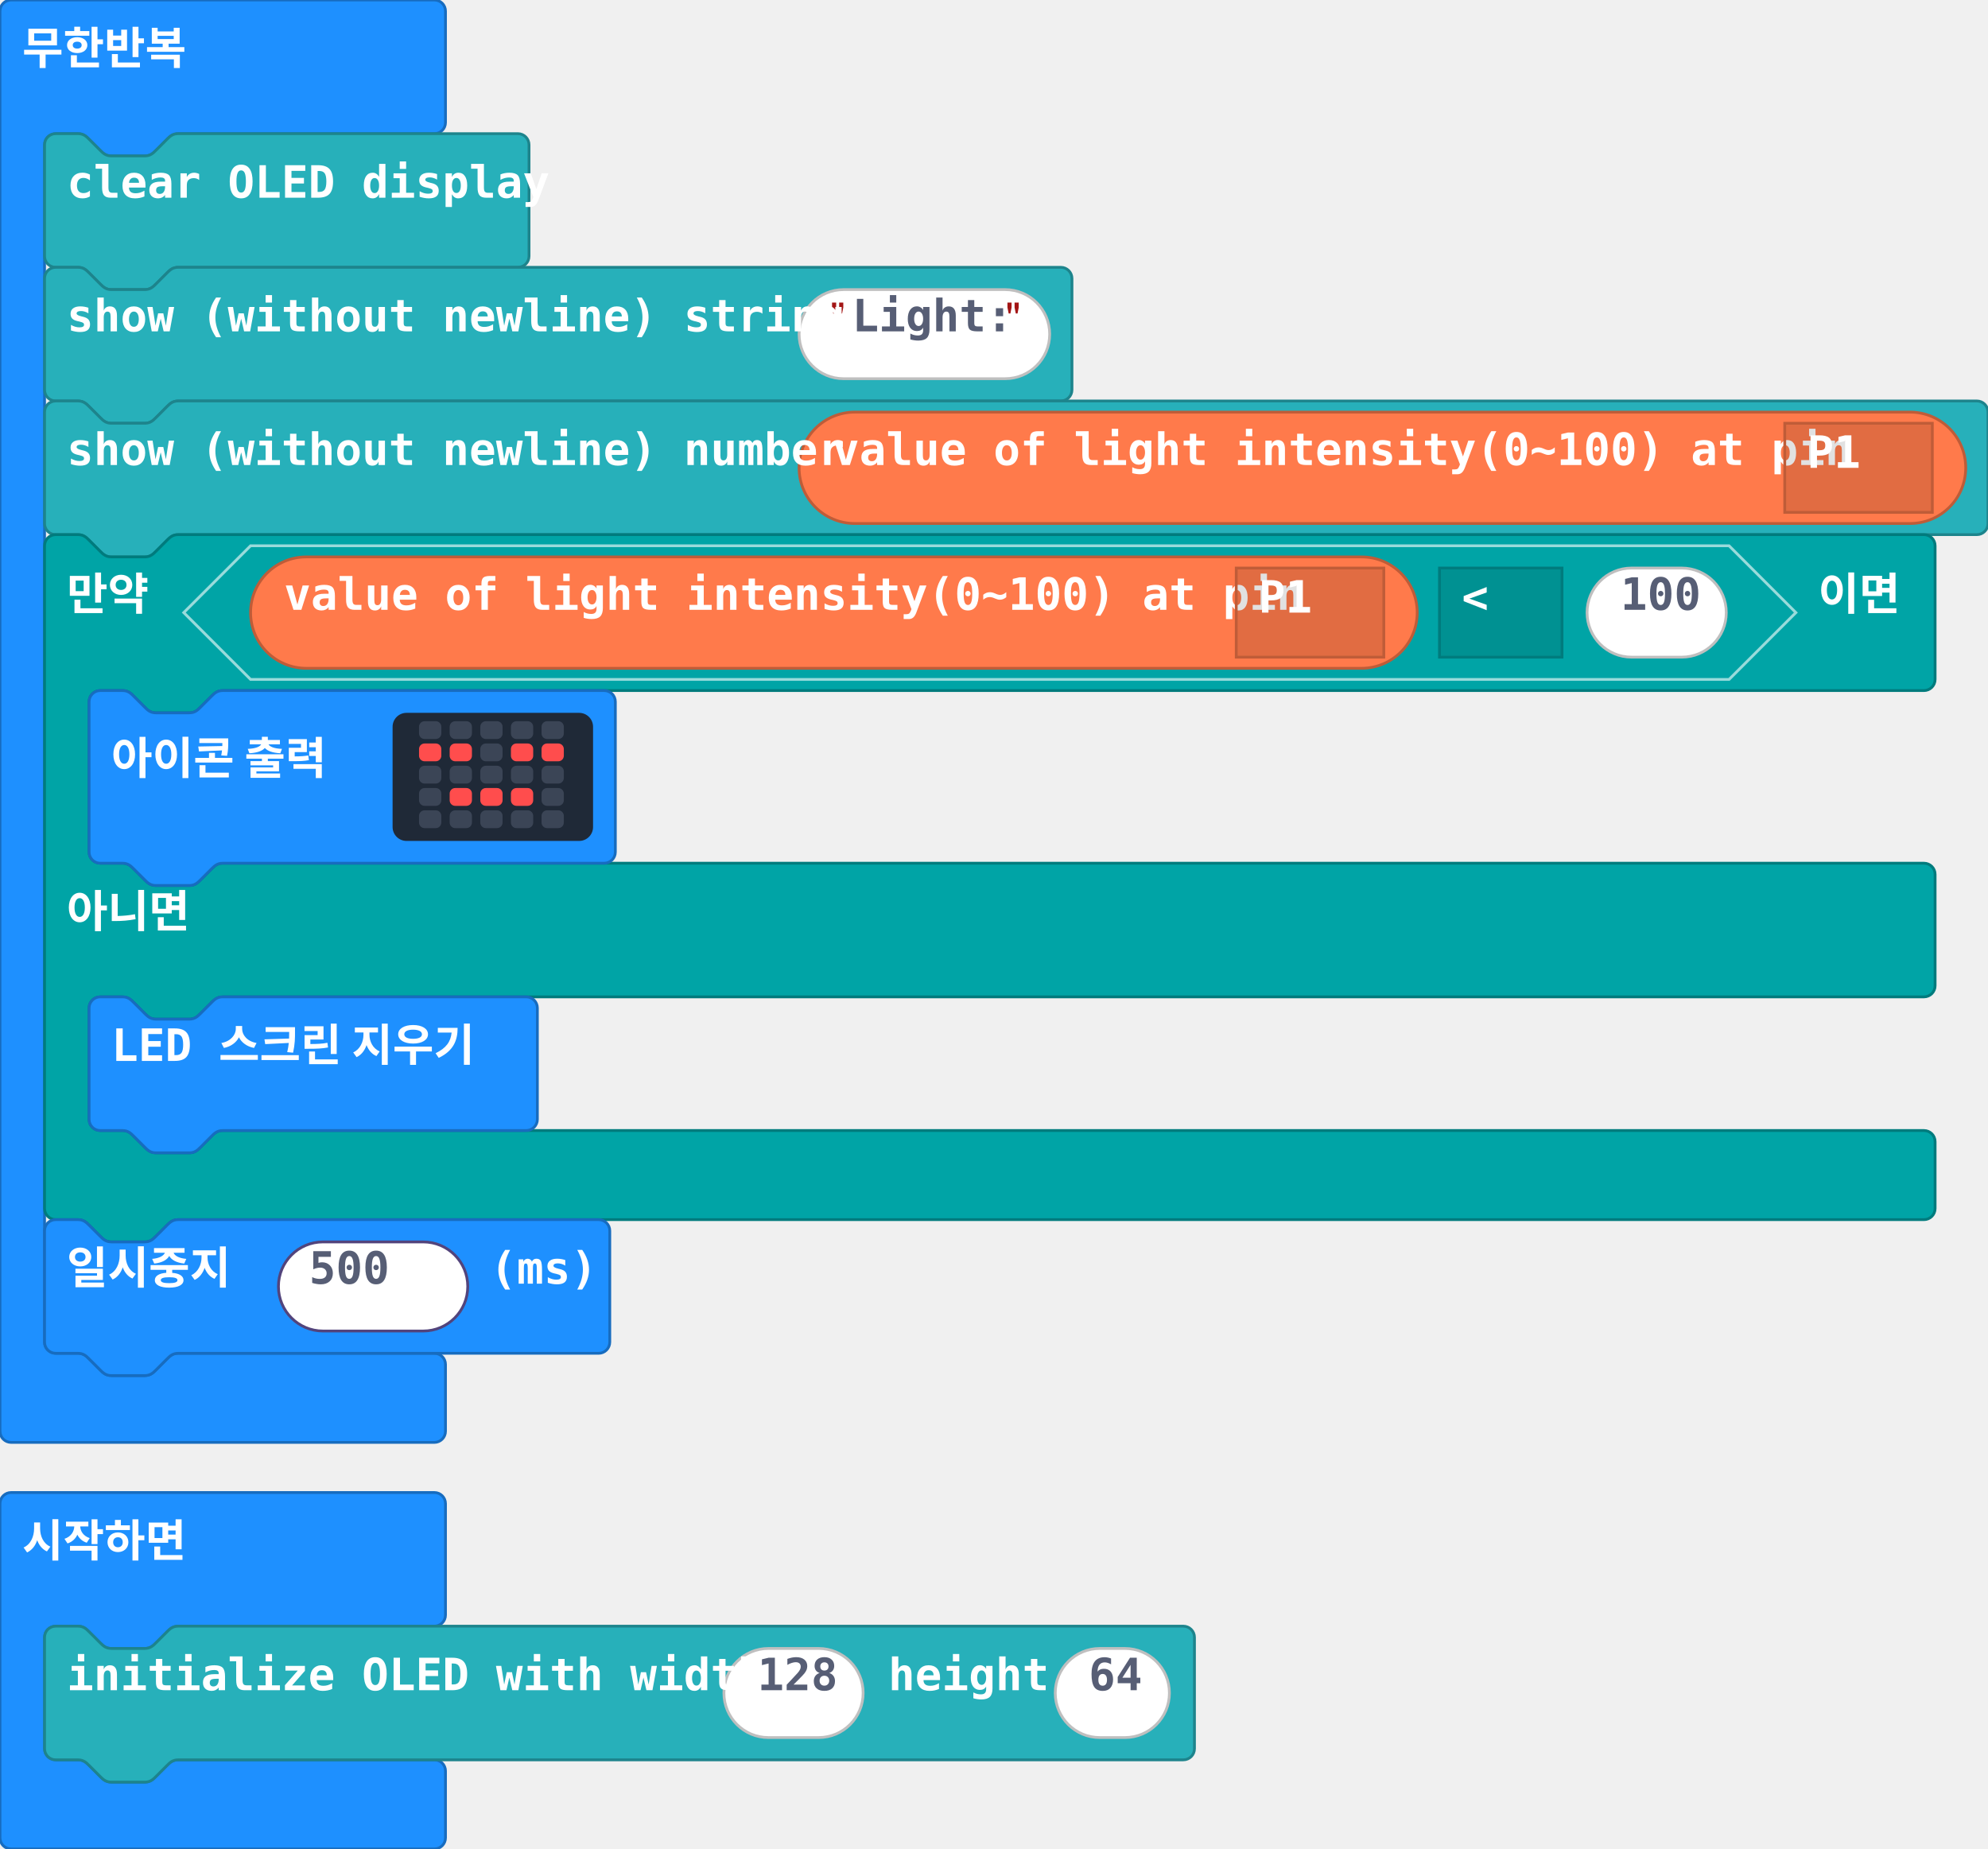
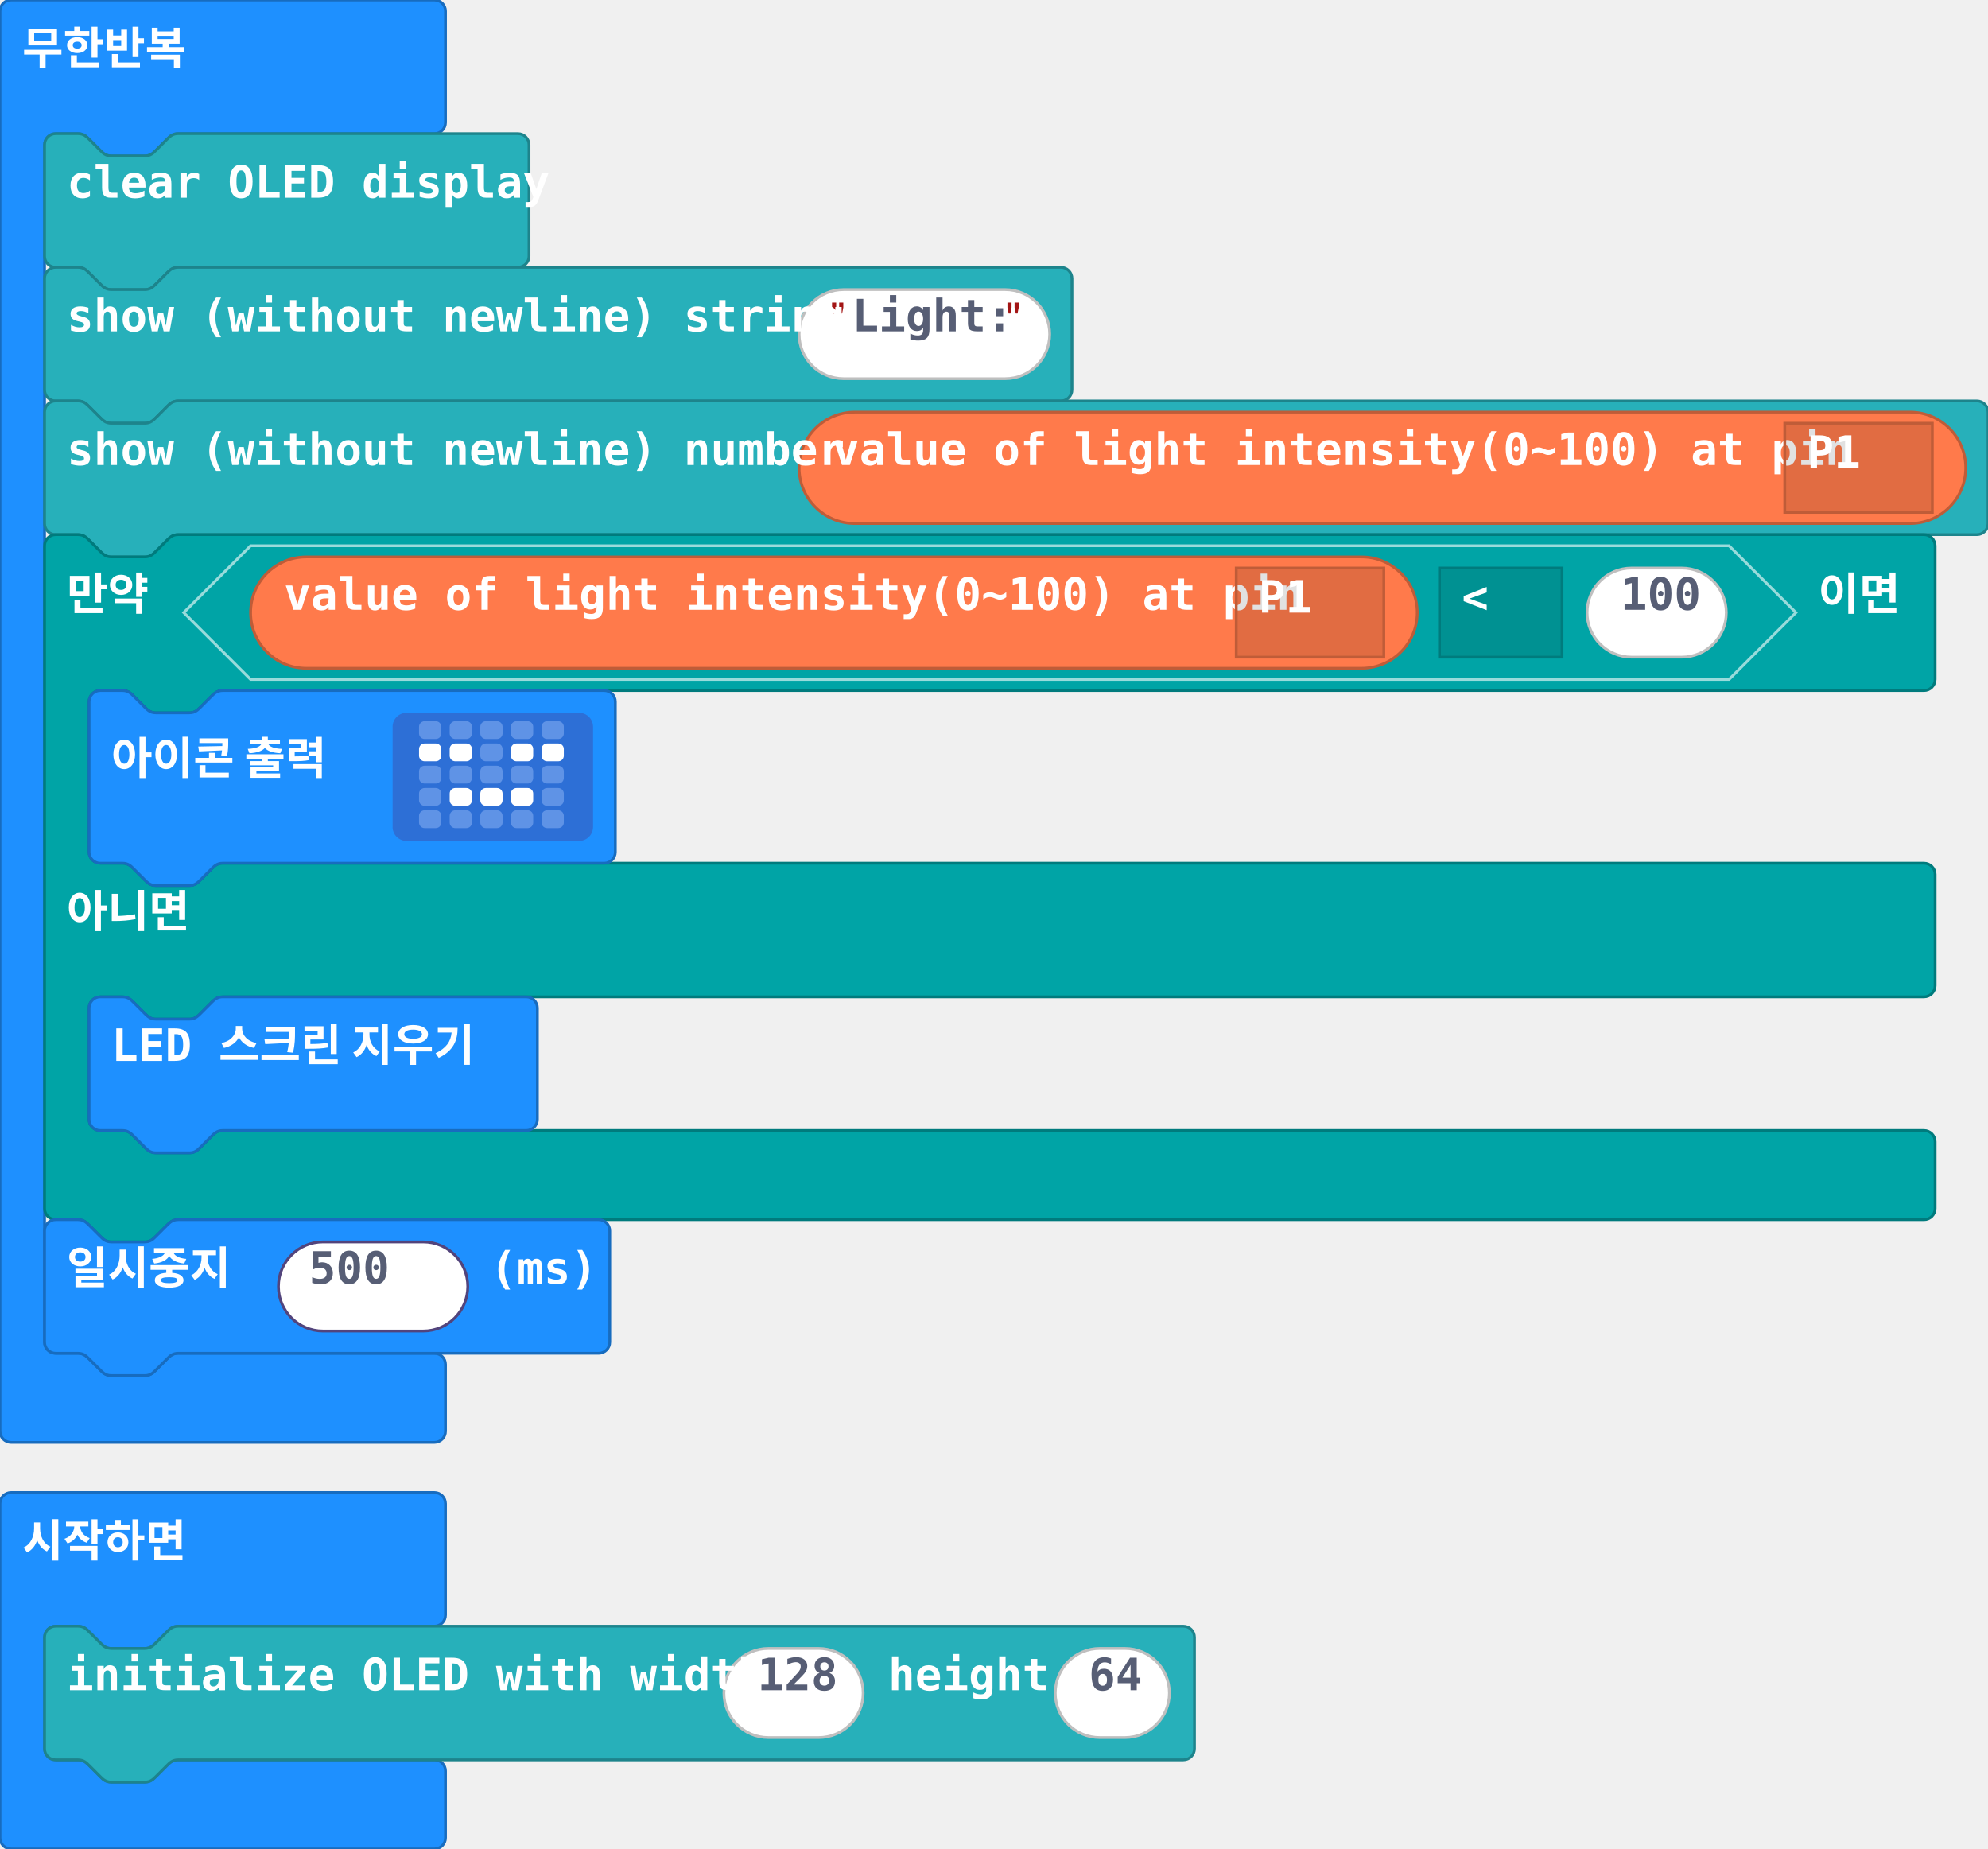
<svg xmlns="http://www.w3.org/2000/svg" role="img" font-family="Consolas,Menlo,'DejaVu Sans Mono',monospace" viewBox="0 0 714 664" font-size="16">
  <style>.a0{fill:none}.a1{fill:#1e90ff;stroke:#176cbf}.a2{fill:#27b0ba;stroke:#1d848c}.a3{fill:#fff;stroke:#bfbfbf}.a4{fill:#575e75}.a5{fill:#a31515}.a6{fill:#fff}.a7{fill:#ff7a4b;stroke:#bf5c38}.a8{fill:#000;fill-opacity:.12;stroke:#bf5c38}.a9{fill:#fff;stroke:#52447c}.aa{fill:#00a4a6;stroke:#007b7d}.ab{fill:#00a4a6;stroke:#99dbdb}.ac{fill:#000;fill-opacity:.12;stroke:#007b7d}.ad{fill:#000;stroke:#176cbf}.ae{fill:#b22222;stroke:#861a1a}.af{fill:#971d1d;stroke:#861a1a}.ag{fill:#717171;stroke:#555}.ah{fill:#dc143c;stroke:#a50f2d}.ai{fill:#000;fill-opacity:.12;stroke:#a50f2d}.aj{fill:#d400d4;stroke:#9f009f}.ak{fill:#000;fill-opacity:.12;stroke:#9f009f}.al{fill:#f3555a;stroke:#b64044}.am{fill:#000;fill-opacity:.12;stroke:#b64044}</style>
  <g>
    <g transform="translate(-10,-10) scale(1)">
      <g transform="translate(10,10)">
        <path d="m0,0m0,4a4 4 0 0,1 4,-4h152a4 4 0 0,1 4,4v4V8V40V44a4 4 0 0,1-4,4H64c-2,0-3,1-4,2l-4,4c-1,1-2,2-4,2h-12c-2,0-3,-1-4,-2l-4,-4c-1,-1-2,-2-4,-2h-8a4 4 0 0,0-4,4v430a4 4 0 0,0 4,4h8c2,0 3,1 4,2l4,4c1,1 2,2 4,2h12c2,0 3,-1 4,-2l4,-4c1,-1 2,-2 4,-2H156a4 4 0 0,1 4,4V494V514a4 4 0 0,1-4,4h-152a4 4 0 0,1-4,-4z" class="a1" />
        <g transform="translate(16,48)">
          <path d="m0,0m0,4a4 4 0 0,1 4,-4h8c2,0 3,1 4,2l4,4c1,1 2,2 4,2h12c2,0 3,-1 4,-2l4,-4c1,-1 2,-2 4,-2h122a4 4 0 0,1 4,4v8V40V44V44a4 4 0 0,1-4,4h-122c-2,0-3,1-4,2l-4,4c-1,1-2,2-4,2h-12c-2,0-3,-1-4,-2l-4,-4c-1,-1-2,-2-4,-2h-8a4 4 0 0,1-4,-4z" class="a2" />
          <g transform="translate(0,48)">
            <path d="m0,0m0,4a4 4 0 0,1 4,-4h8c2,0 3,1 4,2l4,4c1,1 2,2 4,2h12c2,0 3,-1 4,-2l4,-4c1,-1 2,-2 4,-2h317a4 4 0 0,1 4,4v8V40V44V44a4 4 0 0,1-4,4h-317c-2,0-3,1-4,2l-4,4c-1,1-2,2-4,2h-12c-2,0-3,-1-4,-2l-4,-4c-1,-1-2,-2-4,-2h-8a4 4 0 0,1-4,-4z" class="a2" />
            <g transform="translate(271,8)">
              <path d="m16,0h58a16 16 0 0,1 16,16v0a16 16 0 0,1-16,16V32h-58a16 16 0 0,1-16,-16v0a16 16 0 0,1 16,-16z" class="a3" />
              <g transform="translate(11,6)">
                <text transform="translate(0,10)" class="a5" font-family="Helvetica,Arial,sans-serif" textLength="5">"</text>
                <text x="8" y="9" class="a4" font-weight="600" textLength="52">Light:</text>
                <text transform="translate(63,10)" class="a5" font-family="Helvetica,Arial,sans-serif" textLength="5">"</text>
              </g>
            </g>
            <g transform="translate(0,48)">
              <path d="m0,0m0,4a4 4 0 0,1 4,-4h8c2,0 3,1 4,2l4,4c1,1 2,2 4,2h12c2,0 3,-1 4,-2l4,-4c1,-1 2,-2 4,-2h646a4 4 0 0,1 4,4v8V44V44a4 4 0 0,1-4,4h-646c-2,0-3,1-4,2l-4,4c-1,1-2,2-4,2h-12c-2,0-3,-1-4,-2l-4,-4c-1,-1-2,-2-4,-2h-8a4 4 0 0,1-4,-4z" class="a2" />
              <g transform="translate(271,4)">
                <path d="m20,0h379a20 20 0 0,1 20,20v0a20 20 0 0,1-20,20V40h-379a20 20 0 0,1-20,-20v0a20 20 0 0,1 20,-20z" class="a7" />
                <g transform="translate(12,10)">
                  <text y="9" class="a6" font-weight="600" textLength="334">value of light intensity(0~100) at pin</text>
                </g>
                <g transform="translate(354,4)">
                  <rect y="0" width="53" height="32" class="a8" />
                  <text x="8" y="16" class="a6" font-weight="600" textLength="17">P1</text>
                </g>
              </g>
              <g transform="translate(0,48)">
                <path d="m0,0m0,4a4 4 0 0,1 4,-4h8c2,0 3,1 4,2l4,4c1,1 2,2 4,2h12c2,0 3,-1 4,-2l4,-4c1,-1 2,-2 4,-2h627a4 4 0 0,1 4,4v8V52a4 4 0 0,1-4,4H64c-2,0-3,1-4,2l-4,4c-1,1-2,2-4,2h-12c-2,0-3,-1-4,-2l-4,-4c-1,-1-2,-2-4,-2h-8a4 4 0 0,0-4,4v54a4 4 0 0,0 4,4h8c2,0 3,1 4,2l4,4c1,1 2,2 4,2h12c2,0 3,-1 4,-2l4,-4c1,-1 2,-2 4,-2H675a4 4 0 0,1 4,4V126V158V162a4 4 0 0,1-4,4H64c-2,0-3,1-4,2l-4,4c-1,1-2,2-4,2h-12c-2,0-3,-1-4,-2l-4,-4c-1,-1-2,-2-4,-2h-8a4 4 0 0,0-4,4v40a4 4 0 0,0 4,4h8c2,0 3,1 4,2l4,4c1,1 2,2 4,2h12c2,0 3,-1 4,-2l4,-4c1,-1 2,-2 4,-2H675a4 4 0 0,1 4,4V218V242V242a4 4 0 0,1-4,4h-627c-2,0-3,1-4,2l-4,4c-1,1-2,2-4,2h-12c-2,0-3,-1-4,-2l-4,-4c-1,-1-2,-2-4,-2h-8a4 4 0 0,1-4,-4z" class="aa" />
                <g transform="translate(50,4)">
                  <path d="m24,0h531l24,24l-24,24V48h-531l-24,-24l24,-24z" class="ab" />
                  <g transform="translate(24,4)">
                    <path d="m20,0h379a20 20 0 0,1 20,20v0a20 20 0 0,1-20,20V40h-379a20 20 0 0,1-20,-20v0a20 20 0 0,1 20,-20z" class="a7" />
                    <g transform="translate(12,10)">
                      <text y="9" class="a6" font-weight="600" textLength="334">value of light intensity(0~100) at pin</text>
                    </g>
                    <g transform="translate(354,4)">
                      <rect y="0" width="53" height="32" class="a8" />
                      <text x="8" y="16" class="a6" font-weight="600" textLength="17">P1</text>
                    </g>
                  </g>
                  <g transform="translate(504,8)">
                    <path d="m16,0h18a16 16 0 0,1 16,16v0a16 16 0 0,1-16,16V32h-18a16 16 0 0,1-16,-16v0a16 16 0 0,1 16,-16z" class="a3" />
                    <g transform="translate(12,6)">
                      <text y="9" class="a4" font-weight="600" textLength="26">100</text>
                    </g>
                  </g>
                  <g transform="translate(451,8)">
                    <rect y="0" width="44" height="32" class="ac" />
                    <text x="8" y="16" class="a6" font-weight="600" textLength="8">&lt;</text>
                  </g>
                </g>
                <g transform="translate(16,56)">
                  <path d="m0,0m0,4a4 4 0 0,1 4,-4h8c2,0 3,1 4,2l4,4c1,1 2,2 4,2h12c2,0 3,-1 4,-2l4,-4c1,-1 2,-2 4,-2h137a4 4 0 0,1 4,4v8V54V58V58a4 4 0 0,1-4,4h-137c-2,0-3,1-4,2l-4,4c-1,1-2,2-4,2h-12c-2,0-3,-1-4,-2l-4,-4c-1,-1-2,-2-4,-2h-8a4 4 0 0,1-4,-4z" class="a1" />
                  <g transform="translate(8,21)">
                    <text y="9" class="a6" font-weight="600" textLength="92">아이콘 출력</text>
                  </g>
                  <g transform="translate(109,8)">
                    <g>
-                       <rect width="72" height="46" rx="5" fill="#1f2937" />
-                       <rect x="9.5" y="3" width="8" height="6.4" rx="2" fill="#3b4556" />
-                       <rect x="20.5" y="3" width="8" height="6.4" rx="2" fill="#3b4556" />
-                       <rect x="31.5" y="3" width="8" height="6.4" rx="2" fill="#3b4556" />
-                       <rect x="42.5" y="3" width="8" height="6.4" rx="2" fill="#3b4556" />
-                       <rect x="53.5" y="3" width="8" height="6.4" rx="2" fill="#3b4556" />
-                       <rect x="9.5" y="11" width="8" height="6.4" rx="2" fill="#ff4d4d" />
-                       <rect x="20.5" y="11" width="8" height="6.4" rx="2" fill="#ff4d4d" />
-                       <rect x="31.5" y="11" width="8" height="6.4" rx="2" fill="#3b4556" />
-                       <rect x="42.5" y="11" width="8" height="6.4" rx="2" fill="#ff4d4d" />
-                       <rect x="53.5" y="11" width="8" height="6.4" rx="2" fill="#ff4d4d" />
-                       <rect x="9.5" y="19" width="8" height="6.4" rx="2" fill="#3b4556" />
-                       <rect x="20.5" y="19" width="8" height="6.4" rx="2" fill="#3b4556" />
-                       <rect x="31.5" y="19" width="8" height="6.4" rx="2" fill="#3b4556" />
-                       <rect x="42.5" y="19" width="8" height="6.4" rx="2" fill="#3b4556" />
-                       <rect x="53.5" y="19" width="8" height="6.4" rx="2" fill="#3b4556" />
-                       <rect x="9.5" y="27" width="8" height="6.4" rx="2" fill="#3b4556" />
-                       <rect x="20.5" y="27" width="8" height="6.4" rx="2" fill="#ff4d4d" />
-                       <rect x="31.5" y="27" width="8" height="6.4" rx="2" fill="#ff4d4d" />
-                       <rect x="42.5" y="27" width="8" height="6.4" rx="2" fill="#ff4d4d" />
-                       <rect x="53.5" y="27" width="8" height="6.4" rx="2" fill="#3b4556" />
-                       <rect x="9.5" y="35" width="8" height="6.4" rx="2" fill="#3b4556" />
-                       <rect x="20.5" y="35" width="8" height="6.4" rx="2" fill="#3b4556" />
-                       <rect x="31.5" y="35" width="8" height="6.4" rx="2" fill="#3b4556" />
-                       <rect x="42.5" y="35" width="8" height="6.4" rx="2" fill="#3b4556" />
-                       <rect x="53.5" y="35" width="8" height="6.4" rx="2" fill="#3b4556" />
+                       <rect width="72" height="46" rx="5" fill="#2d6fd6" />
+                       <rect x="9.5" y="3" width="8" height="6.4" rx="2" fill="#5f93e6" />
+                       <rect x="20.5" y="3" width="8" height="6.4" rx="2" fill="#5f93e6" />
+                       <rect x="31.5" y="3" width="8" height="6.4" rx="2" fill="#5f93e6" />
+                       <rect x="42.5" y="3" width="8" height="6.4" rx="2" fill="#5f93e6" />
+                       <rect x="53.5" y="3" width="8" height="6.4" rx="2" fill="#5f93e6" />
+                       <rect x="9.5" y="11" width="8" height="6.4" rx="2" fill="#ffffff" />
+                       <rect x="20.5" y="11" width="8" height="6.4" rx="2" fill="#ffffff" />
+                       <rect x="31.5" y="11" width="8" height="6.4" rx="2" fill="#5f93e6" />
+                       <rect x="42.5" y="11" width="8" height="6.4" rx="2" fill="#ffffff" />
+                       <rect x="53.5" y="11" width="8" height="6.4" rx="2" fill="#ffffff" />
+                       <rect x="9.5" y="19" width="8" height="6.4" rx="2" fill="#5f93e6" />
+                       <rect x="20.5" y="19" width="8" height="6.4" rx="2" fill="#5f93e6" />
+                       <rect x="31.5" y="19" width="8" height="6.4" rx="2" fill="#5f93e6" />
+                       <rect x="42.5" y="19" width="8" height="6.4" rx="2" fill="#5f93e6" />
+                       <rect x="53.5" y="19" width="8" height="6.4" rx="2" fill="#5f93e6" />
+                       <rect x="9.5" y="27" width="8" height="6.4" rx="2" fill="#5f93e6" />
+                       <rect x="20.5" y="27" width="8" height="6.4" rx="2" fill="#ffffff" />
+                       <rect x="31.5" y="27" width="8" height="6.4" rx="2" fill="#ffffff" />
+                       <rect x="42.5" y="27" width="8" height="6.4" rx="2" fill="#ffffff" />
+                       <rect x="53.5" y="27" width="8" height="6.4" rx="2" fill="#5f93e6" />
+                       <rect x="9.5" y="35" width="8" height="6.4" rx="2" fill="#5f93e6" />
+                       <rect x="20.5" y="35" width="8" height="6.4" rx="2" fill="#5f93e6" />
+                       <rect x="31.5" y="35" width="8" height="6.4" rx="2" fill="#5f93e6" />
+                       <rect x="42.5" y="35" width="8" height="6.4" rx="2" fill="#5f93e6" />
+                       <rect x="53.5" y="35" width="8" height="6.4" rx="2" fill="#5f93e6" />
                    </g>
                  </g>
                </g>
                <g transform="translate(16,166)">
                  <path d="m0,0m0,4a4 4 0 0,1 4,-4h8c2,0 3,1 4,2l4,4c1,1 2,2 4,2h12c2,0 3,-1 4,-2l4,-4c1,-1 2,-2 4,-2h109a4 4 0 0,1 4,4v8V40V44V44a4 4 0 0,1-4,4h-109c-2,0-3,1-4,2l-4,4c-1,1-2,2-4,2h-12c-2,0-3,-1-4,-2l-4,-4c-1,-1-2,-2-4,-2h-8a4 4 0 0,1-4,-4z" class="a1" />
                  <g transform="translate(8,14)">
                    <text y="9" class="a6" font-weight="600" textLength="143">LED 스크린 지우기</text>
                  </g>
                </g>
                <g transform="translate(0,246)">
                  <path d="m0,0m0,4a4 4 0 0,1 4,-4h8c2,0 3,1 4,2l4,4c1,1 2,2 4,2h12c2,0 3,-1 4,-2l4,-4c1,-1 2,-2 4,-2h151a4 4 0 0,1 4,4v8V40V44V44a4 4 0 0,1-4,4h-151c-2,0-3,1-4,2l-4,4c-1,1-2,2-4,2h-12c-2,0-3,-1-4,-2l-4,-4c-1,-1-2,-2-4,-2h-8a4 4 0 0,1-4,-4z" class="a1" />
                  <g transform="translate(84,8)">
                    <path d="m16,0h36a16 16 0 0,1 16,16v0a16 16 0 0,1-16,16V32h-36a16 16 0 0,1-16,-16v0a16 16 0 0,1 16,-16z" class="a9" />
                    <g transform="translate(11,6)">
                      <text y="9" class="a4" font-weight="600" textLength="26">500</text>
                    </g>
                  </g>
                  <g transform="translate(8,14)">
                    <text y="9" class="a6" font-weight="600" textLength="66">일시중지</text>
                  </g>
                  <g transform="translate(160,14)">
                    <text y="9" class="a6" font-weight="600" textLength="35">(ms)</text>
                  </g>
                </g>
                <g transform="translate(8,18)">
                  <text y="9" class="a6" font-weight="600" textLength="33">만약</text>
                </g>
                <g transform="translate(637,18)">
                  <text y="9" class="a6" font-weight="600" textLength="33">이면</text>
                </g>
                <g transform="translate(8,132)">
                  <text y="9" class="a6" font-weight="600" textLength="50">아니면</text>
                </g>
              </g>
              <g transform="translate(8,14)">
                <text y="9" class="a6" font-weight="600" textLength="254">show (without newline) number</text>
              </g>
            </g>
            <g transform="translate(8,14)">
              <text y="9" class="a6" font-weight="600" textLength="254">show (without newline) string</text>
            </g>
          </g>
          <g transform="translate(8,14)">
            <text y="9" class="a6" font-weight="600" textLength="158">clear OLED display</text>
          </g>
        </g>
        <g transform="translate(8,14)">
          <text y="9" class="a6" font-weight="600" textLength="66">무한반복</text>
        </g>
      </g>
      <g transform="translate(10,546)">
        <path d="m0,0m0,4a4 4 0 0,1 4,-4h152a4 4 0 0,1 4,4v4V8V40V44a4 4 0 0,1-4,4H64c-2,0-3,1-4,2l-4,4c-1,1-2,2-4,2h-12c-2,0-3,-1-4,-2l-4,-4c-1,-1-2,-2-4,-2h-8a4 4 0 0,0-4,4v40a4 4 0 0,0 4,4h8c2,0 3,1 4,2l4,4c1,1 2,2 4,2h12c2,0 3,-1 4,-2l4,-4c1,-1 2,-2 4,-2H156a4 4 0 0,1 4,4V104V124a4 4 0 0,1-4,4h-152a4 4 0 0,1-4,-4z" class="a1" />
        <g transform="translate(16,48)">
          <path d="m0,0m0,4a4 4 0 0,1 4,-4h8c2,0 3,1 4,2l4,4c1,1 2,2 4,2h12c2,0 3,-1 4,-2l4,-4c1,-1 2,-2 4,-2h361a4 4 0 0,1 4,4v8V40V44V44a4 4 0 0,1-4,4h-361c-2,0-3,1-4,2l-4,4c-1,1-2,2-4,2h-12c-2,0-3,-1-4,-2l-4,-4c-1,-1-2,-2-4,-2h-8a4 4 0 0,1-4,-4z" class="a2" />
          <g transform="translate(244,8)">
            <path d="m16,0h18a16 16 0 0,1 16,16v0a16 16 0 0,1-16,16V32h-18a16 16 0 0,1-16,-16v0a16 16 0 0,1 16,-16z" class="a3" />
            <g transform="translate(12,6)">
              <text y="9" class="a4" font-weight="600" textLength="26">128</text>
            </g>
          </g>
          <g transform="translate(363,8)">
            <path d="m16,0h9a16 16 0 0,1 16,16v0a16 16 0 0,1-16,16V32h-9a16 16 0 0,1-16,-16v0a16 16 0 0,1 16,-16z" class="a3" />
            <g transform="translate(12,6)">
              <text y="9" class="a4" font-weight="600" textLength="17">64</text>
            </g>
          </g>
          <g transform="translate(8,14)">
            <text y="9" class="a6" font-weight="600" textLength="228">initialize OLED with width</text>
          </g>
          <g transform="translate(303,14)">
            <text y="9" class="a6" font-weight="600" textLength="52">height</text>
          </g>
        </g>
        <g transform="translate(8,14)">
          <text y="9" class="a6" font-weight="600" textLength="66">시작하면</text>
        </g>
      </g>
    </g>
  </g>
</svg>
